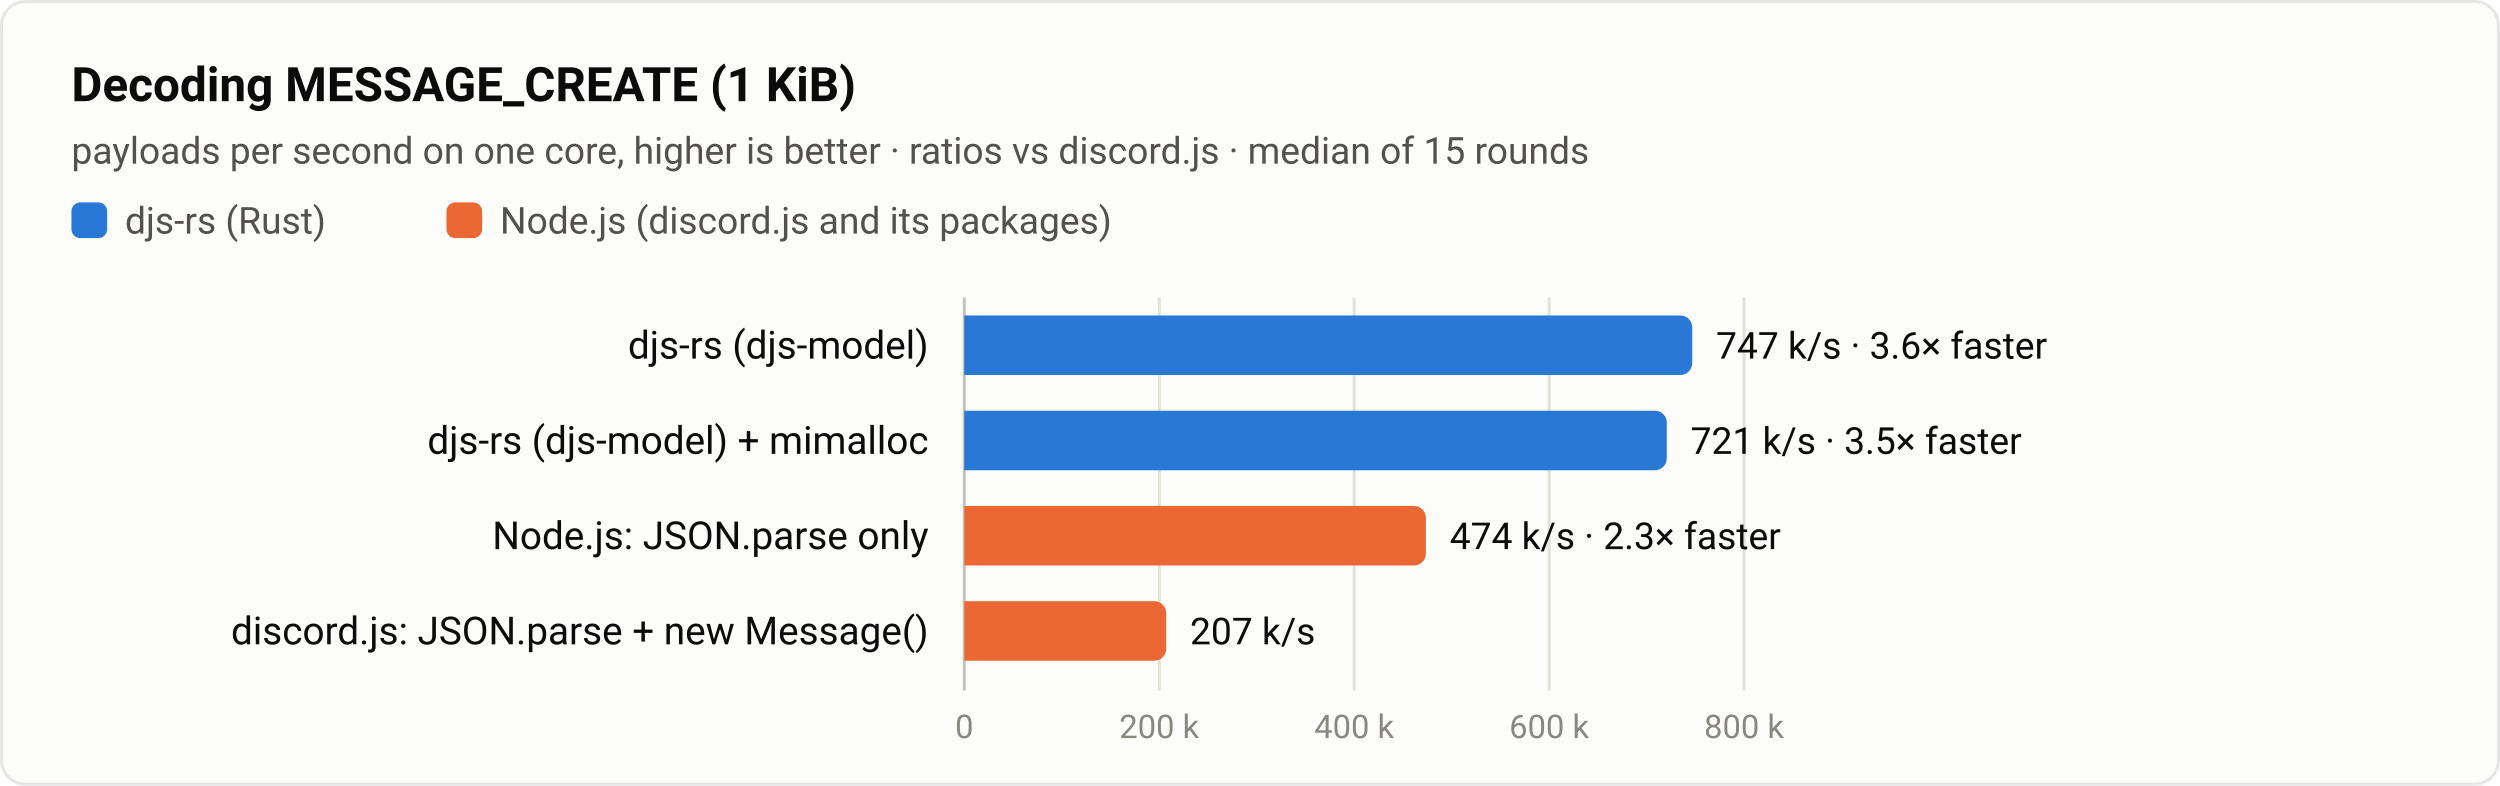
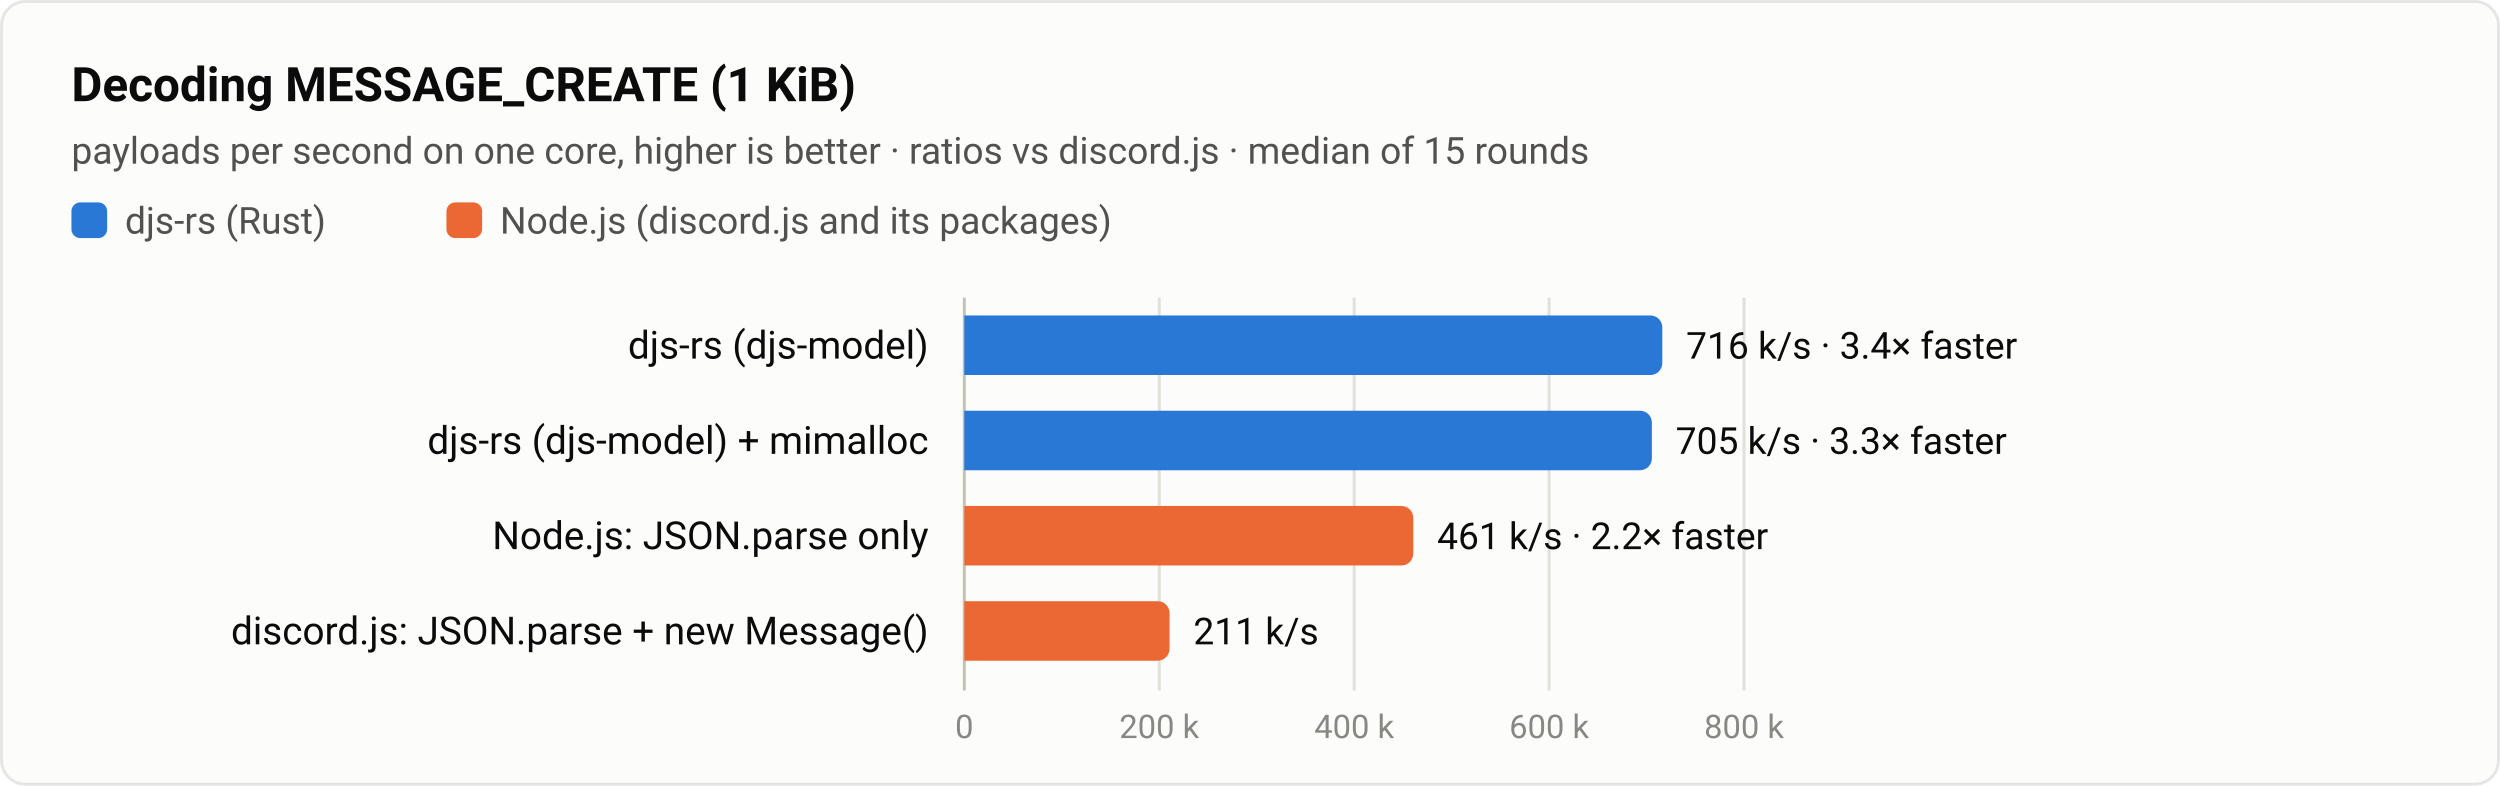
<svg xmlns="http://www.w3.org/2000/svg" width="840" height="264" viewBox="0 0 840 264" role="img" aria-labelledby="title desc" font-family="system-ui, -apple-system, &quot;Segoe UI&quot;, Roboto, sans-serif">
  <rect x="0.5" y="0.5" width="839" height="263" rx="8" fill="#fcfcfb" stroke="rgba(11,11,11,0.10)" />
  <text x="24" y="34" font-size="16" font-weight="600" fill="#0b0b0b">Decoding MESSAGE_CREATE (1 KiB)</text>
  <text x="24" y="55" font-size="12.5" fill="#52514e">payloads per second on one core, higher is better · ratios vs discord.js · median of 15 rounds</text>
  <rect x="24" y="68" width="12" height="12" rx="3" fill="#2a78d6" />
  <text x="42" y="78.5" font-size="12.5" fill="#52514e">djs-rs (Rust)</text>
  <rect x="150" y="68" width="12" height="12" rx="3" fill="#eb6834" />
  <text x="168" y="78.5" font-size="12.5" fill="#52514e">Node.js (discord.js and its packages)</text>
  <line x1="324" y1="100" x2="324" y2="232" stroke="#c3c2b7" stroke-width="1" />
  <text x="324" y="248" font-size="11" text-anchor="middle" fill="#898781" style="font-variant-numeric: tabular-nums">0</text>
  <line x1="389.5" y1="100" x2="389.5" y2="232" stroke="#e1e0d9" stroke-width="1" />
  <text x="389.5" y="248" font-size="11" text-anchor="middle" fill="#898781" style="font-variant-numeric: tabular-nums">200 k</text>
  <line x1="455" y1="100" x2="455" y2="232" stroke="#e1e0d9" stroke-width="1" />
  <text x="455" y="248" font-size="11" text-anchor="middle" fill="#898781" style="font-variant-numeric: tabular-nums">400 k</text>
  <line x1="520.5" y1="100" x2="520.5" y2="232" stroke="#e1e0d9" stroke-width="1" />
  <text x="520.5" y="248" font-size="11" text-anchor="middle" fill="#898781" style="font-variant-numeric: tabular-nums">600 k</text>
  <line x1="586" y1="100" x2="586" y2="232" stroke="#e1e0d9" stroke-width="1" />
  <text x="586" y="248" font-size="11" text-anchor="middle" fill="#898781" style="font-variant-numeric: tabular-nums">800 k</text>
  <text x="312" y="120.5" font-size="13" text-anchor="end" fill="#0b0b0b">djs-rs (djs-model)</text>
-   <path d="M324,106H564.586A4,4 0 0 1 568.586,110V122A4,4 0 0 1 564.586,126H324Z" fill="#2a78d6" />
-   <text x="576.586" y="120.5" font-size="12.5" fill="#0b0b0b" style="font-variant-numeric: tabular-nums">747 k/s · 3.6× faster</text>
+   <path d="M324,106H554.537A4,4 0 0 1 558.537,110V122A4,4 0 0 1 554.537,126H324Z" fill="#2a78d6" />
+   <text x="566.537" y="120.5" font-size="12.5" fill="#0b0b0b" style="font-variant-numeric: tabular-nums">716 k/s · 3.4× faster</text>
  <text x="312" y="152.5" font-size="13" text-anchor="end" fill="#0b0b0b">djs-rs (djs-model) + mimalloc</text>
-   <path d="M324,138H556.035A4,4 0 0 1 560.035,142V154A4,4 0 0 1 556.035,158H324Z" fill="#2a78d6" />
-   <text x="568.035" y="152.5" font-size="12.5" fill="#0b0b0b" style="font-variant-numeric: tabular-nums">721 k/s · 3.5× faster</text>
+   <path d="M324,138H551.032A4,4 0 0 1 555.032,142V154A4,4 0 0 1 551.032,158H324Z" fill="#2a78d6" />
+   <text x="563.032" y="152.5" font-size="12.5" fill="#0b0b0b" style="font-variant-numeric: tabular-nums">705 k/s · 3.3× faster</text>
  <text x="312" y="184.5" font-size="13" text-anchor="end" fill="#0b0b0b">Node.js: JSON.parse only</text>
-   <path d="M324,170H475.104A4,4 0 0 1 479.104,174V186A4,4 0 0 1 475.104,190H324Z" fill="#eb6834" />
-   <text x="487.104" y="184.5" font-size="12.5" fill="#0b0b0b" style="font-variant-numeric: tabular-nums">474 k/s · 2.3× faster</text>
+   <path d="M324,170H470.865A4,4 0 0 1 474.865,174V186A4,4 0 0 1 470.865,190H324Z" fill="#eb6834" />
+   <text x="482.865" y="184.5" font-size="12.5" fill="#0b0b0b" style="font-variant-numeric: tabular-nums">461 k/s · 2.2× faster</text>
  <text x="312" y="216.5" font-size="13" text-anchor="end" fill="#0b0b0b">discord.js: JSON.parse + new Message()</text>
-   <path d="M324,202H387.845A4,4 0 0 1 391.845,206V218A4,4 0 0 1 387.845,222H324Z" fill="#eb6834" />
-   <text x="399.845" y="216.5" font-size="12.5" fill="#0b0b0b" style="font-variant-numeric: tabular-nums">207 k/s</text>
+   <path d="M324,202H388.97A4,4 0 0 1 392.97,206V218A4,4 0 0 1 388.97,222H324Z" fill="#eb6834" />
+   <text x="400.97" y="216.5" font-size="12.5" fill="#0b0b0b" style="font-variant-numeric: tabular-nums">211 k/s</text>
</svg>
